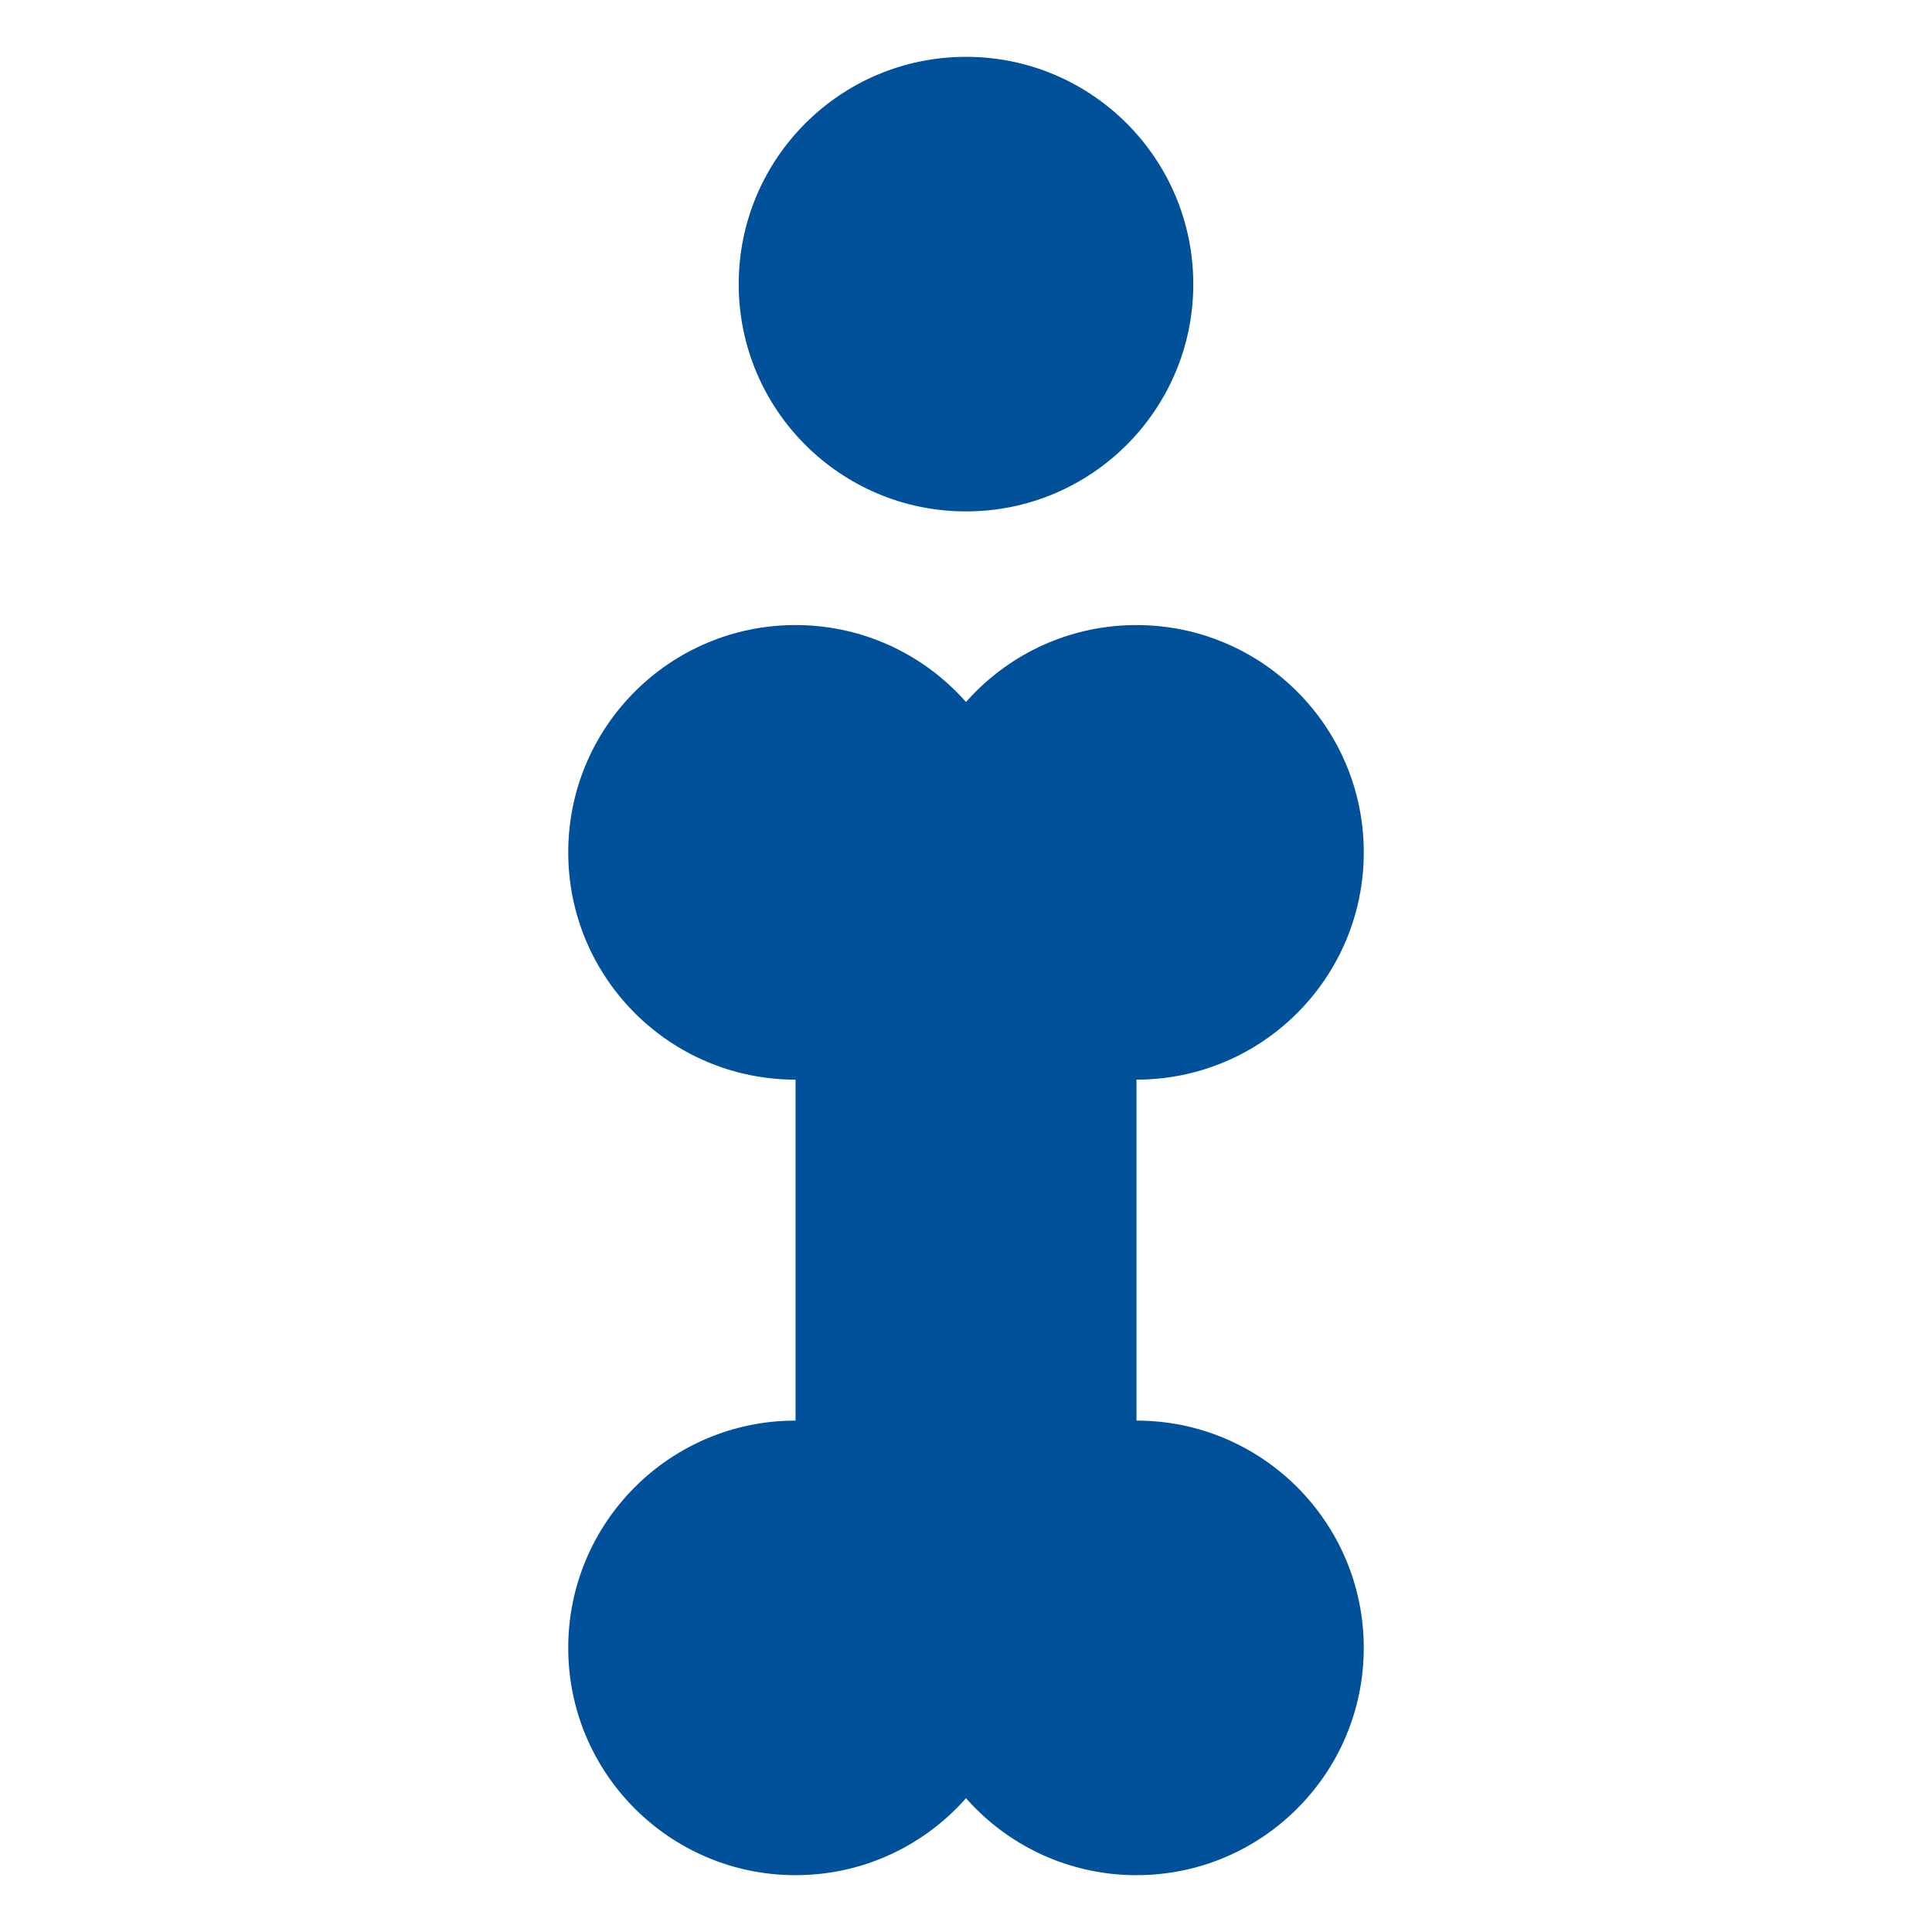
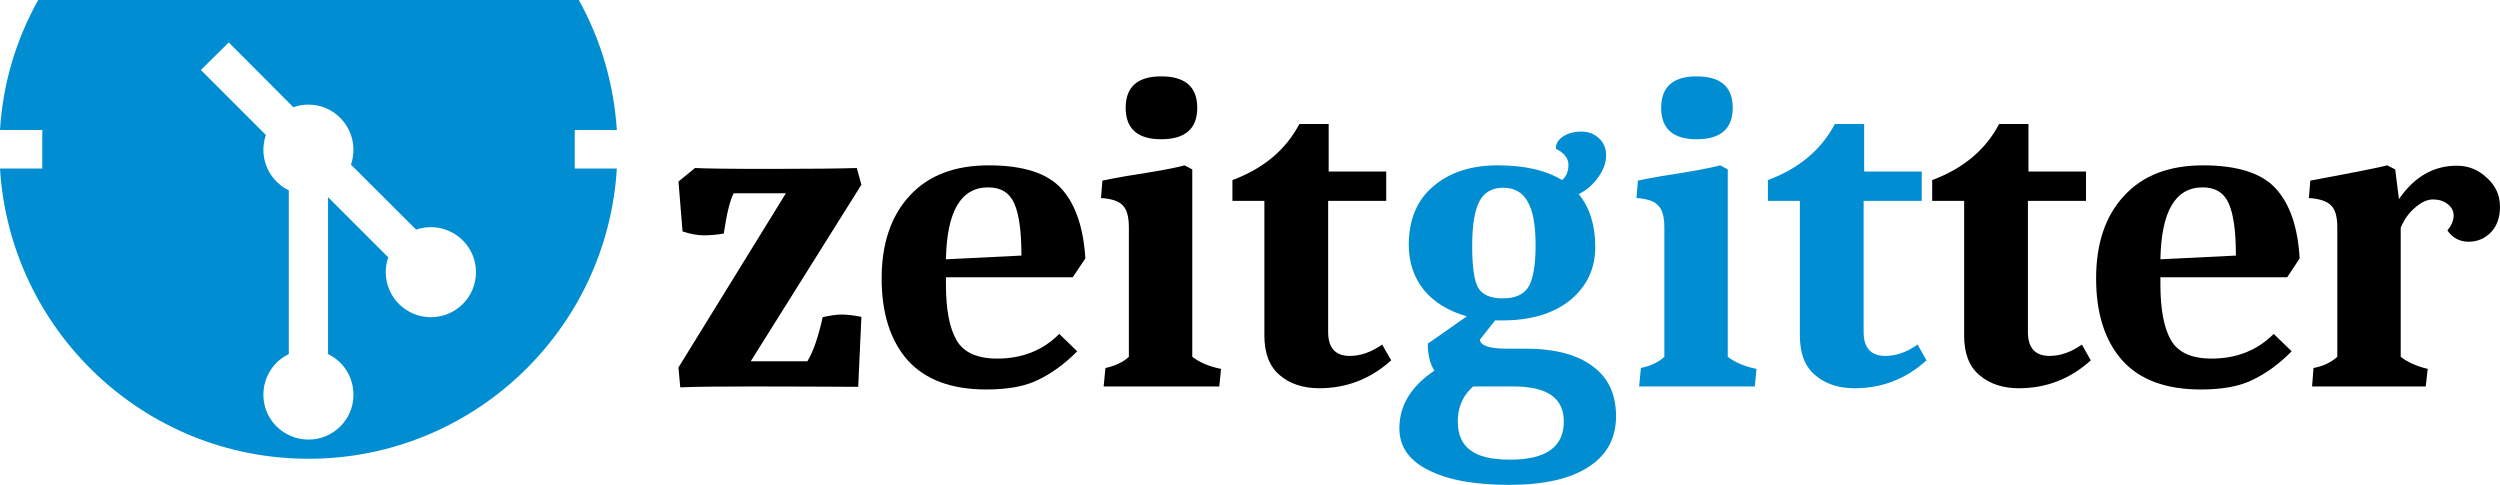
- <svg xmlns="http://www.w3.org/2000/svg" width="170mm" height="170mm" viewBox="0 0 170 170" version="1.1" id="svg8">
-   <defs id="defs2" />
-   <g id="layer1">
-     <circle style="fill:#00519a;fill-opacity:1;fill-rule:evenodd;stroke:none" cx="70" cy="75" r="20" />
-     <circle style="fill:#00519a;fill-opacity:1;fill-rule:evenodd;stroke:none" cx="100" cy="75" r="20" />
-     <circle style="fill:#00519a;fill-opacity:1;fill-rule:evenodd;stroke:none" cx="85" cy="25" r="20" />
-     <circle style="fill:#00519a;fill-opacity:1;fill-rule:evenodd;stroke:none" cx="70" cy="145" r="20" />
-     <circle style="fill:#00519a;fill-opacity:1;fill-rule:evenodd;stroke:none" cx="100" cy="145" r="20" />
-     <rect style="fill:#00519a;fill-opacity:1;fill-rule:evenodd;stroke:none" width="30" height="65" x="70" y="75" />
+ <svg xmlns="http://www.w3.org/2000/svg" xml:space="preserve" width="141.287mm" height="27.402mm" version="1.1" style="shape-rendering:geometricPrecision; text-rendering:geometricPrecision; image-rendering:optimizeQuality; fill-rule:evenodd; clip-rule:evenodd" viewBox="0 0 14076 2730" id="svg32">
+   <defs id="defs4">
+     <style type="text/css" id="style2">
+    
+     .fil0 {fill:#008DD2}
+     .fil1 {fill:black}
+    
+   </style>
+   </defs>
+   <g id="Ebene_x0020_1">
+     <g id="g8" style="fill:#008dd2;fill-opacity:1">
+       <path id="path111" class="fil0" d="m 3259,0 c 122,220 197,468 214,732 0,0 -237,0 -237,0 0,0 0,70 0,70 0,0 0,84 0,84 0,0 0,63 0,63 0,0 237,0 237,0 -55,912 -812,1634 -1736,1634 C 812,2583 56,1861 0,949 c 0,0 238,0 238,0 0,0 0,-63 0,-63 0,0 0,-84 0,-84 0,0 0,-70 0,-70 0,0 -238,0 -238,0 C 16,468 92,220 215,0 c 0,0 3044,0 3044,0 0,0 0,0 0,0 z M 1847,1994 c 85,40 143,127 143,229 0,140 -114,252 -253,252 -140,0 -254,-112 -254,-252 0,-102 58,-189 143,-229 0,0 0,-176 0,-176 0,0 0,-570 0,-570 0,0 0,-176 0,-176 -85,-42 -143,-128 -143,-229 0,-29 5,-57 14,-83 0,0 -366,-366 -366,-366 0,0 157,-155 157,-155 0,0 364,365 364,365 27,-10 55,-15 85,-15 139,0 253,114 253,254 0,29 -5,58 -14,84 0,0 1,1 1,1 0,0 0,0 0,0 0,0 366,365 366,365 25,-9 54,-14 83,-14 140,0 254,114 254,253 0,141 -114,254 -254,254 -140,0 -254,-113 -254,-254 0,-29 5,-57 14,-83 0,0 -339,-339 -339,-339 0,0 0,138 0,138 0,0 0,570 0,570 0,0 0,176 0,176 0,0 0,0 0,0 z" style="fill:#008dd2;fill-opacity:1" />
+     </g>
+     <path id="path2032" class="fil1" d="m 4832,2178 c -209,-1 -407,-2 -592,-2 -186,0 -322,1 -410,5 0,0 -10,-112 -10,-112 0,0 605,-981 605,-981 0,0 -294,0 -294,0 -20,37 -39,113 -56,227 -40,7 -78,10 -113,10 -34,0 -74,-7 -119,-22 0,0 -23,-281 -23,-281 0,0 93,-76 93,-76 58,3 200,5 426,5 227,0 389,-2 485,-5 0,0 26,94 26,94 0,0 -623,994 -623,994 0,0 319,0 319,0 32,-52 61,-135 86,-248 42,-10 78,-15 106,-15 29,0 66,4 112,13 0,0 -18,394 -18,394 z" />
+     <g id="g12">
+       <path id="path2034" class="fil1" d="m 5326,1561 c 0,0 0,40 0,40 0,142 20,247 61,317 40,67 116,101 228,101 141,0 258,-47 349,-139 0,0 101,98 101,98 -69,70 -142,123 -218,160 -74,37 -172,55 -293,55 -196,0 -343,-54 -443,-164 -98,-111 -147,-265 -147,-461 0,-197 53,-352 157,-465 105,-115 253,-172 446,-172 194,0 330,44 409,131 80,88 124,219 135,393 0,0 -71,106 -71,106 0,0 -714,0 -714,0 z m 238,-506 c -154,0 -233,135 -238,405 0,0 425,-21 425,-21 0,-135 -13,-232 -40,-293 -27,-61 -76,-91 -147,-91 0,0 0,0 0,0 z" />
+     </g>
+     <g id="g15">
+       <path id="path2036" class="fil1" d="m 6356,1280 c 0,-61 -12,-102 -35,-124 -22,-24 -63,-37 -122,-41 0,0 8,-98 8,-98 22,-5 67,-14 136,-26 164,-25 273,-45 327,-60 0,0 43,23 43,23 0,0 0,1055 0,1055 42,32 96,55 162,68 0,0 -10,99 -10,99 0,0 -651,0 -651,0 0,0 10,-104 10,-104 56,-12 100,-33 132,-63 0,0 0,-729 0,-729 z m 182,-850 c 135,0 203,59 203,177 0,118 -68,177 -203,177 -133,0 -200,-59 -200,-177 0,-118 67,-177 200,-177 0,0 0,0 0,0 z" />
+     </g>
+     <path id="path2038" class="fil1" d="m 7428,2186 c -91,0 -166,-25 -223,-74 -57,-48 -86,-123 -86,-222 0,0 0,-759 0,-759 0,0 -180,0 -180,0 0,0 0,-117 0,-117 176,-66 301,-171 377,-316 0,0 165,0 165,0 0,0 0,268 0,268 0,0 324,0 324,0 0,0 0,165 0,165 0,0 -327,0 -327,0 0,0 0,739 0,739 0,89 41,134 122,134 60,0 121,-21 182,-64 0,0 51,89 51,89 -117,105 -252,157 -405,157 0,0 0,0 0,0 z" />
+     <path id="path2018" class="fil1" d="m 11367,2186 c -91,0 -165,-25 -222,-74 -58,-48 -86,-123 -86,-222 0,0 0,-759 0,-759 0,0 -180,0 -180,0 0,0 0,-117 0,-117 176,-66 301,-171 377,-316 0,0 165,0 165,0 0,0 0,268 0,268 0,0 324,0 324,0 0,0 0,165 0,165 0,0 -327,0 -327,0 0,0 0,739 0,739 0,89 41,134 122,134 60,0 121,-21 182,-64 0,0 50,89 50,89 -116,105 -251,157 -405,157 0,0 0,0 0,0 z" />
+     <g id="g20">
+       <path id="path2020" class="fil1" d="m 12164,1561 c 0,0 0,40 0,40 0,142 20,247 61,317 40,67 116,101 227,101 142,0 258,-47 350,-139 0,0 101,98 101,98 -69,70 -142,123 -218,160 -74,37 -172,55 -293,55 -196,0 -344,-54 -443,-164 -98,-111 -147,-265 -147,-461 0,-197 52,-352 157,-465 105,-115 253,-172 445,-172 194,0 331,44 410,131 80,88 124,219 134,393 0,0 -70,106 -70,106 0,0 -714,0 -714,0 z m 238,-506 c -154,0 -233,135 -238,405 0,0 425,-21 425,-21 0,-135 -13,-232 -40,-293 -27,-61 -76,-91 -147,-91 0,0 0,0 0,0 z" />
+     </g>
+     <path id="path2022" class="fil1" d="m 13160,1280 c 0,-61 -12,-102 -36,-124 -23,-24 -65,-37 -124,-41 0,0 8,-98 8,-98 253,-47 397,-76 433,-86 0,0 45,23 45,23 0,0 21,167 21,167 86,-125 194,-188 326,-188 66,0 122,23 170,69 48,43 73,97 73,162 0,62 -18,111 -53,146 -34,34 -75,51 -124,51 -49,0 -89,-21 -119,-63 23,-29 35,-57 35,-84 0,-27 -12,-49 -35,-66 -22,-17 -49,-25 -81,-25 -32,0 -66,15 -101,46 -34,28 -61,66 -81,113 0,0 0,727 0,727 38,30 89,53 152,68 0,0 -11,99 -11,99 0,0 -640,0 -640,0 0,0 8,-104 8,-104 54,-10 98,-31 134,-63 0,0 0,-729 0,-729 z" />
+     <g id="g24">
+       <path id="path2025" class="fil0" d="m 7932,1379 c 0,-142 46,-252 137,-329 93,-80 214,-119 364,-119 152,0 273,28 362,83 24,-20 36,-49 36,-86 0,-37 -24,-67 -71,-91 0,-27 13,-50 40,-68 29,-19 63,-28 104,-28 40,0 73,13 99,38 27,24 40,56 40,96 0,41 -15,82 -45,124 -29,41 -65,72 -109,94 62,76 93,175 93,298 0,122 -47,221 -141,299 -95,76 -222,114 -382,114 0,0 -41,0 -41,0 0,0 -86,109 -86,109 5,33 54,50 147,50 0,0 106,0 106,0 167,0 295,33 382,99 88,64 132,158 132,281 0,125 -52,220 -155,286 -102,67 -252,101 -447,101 -196,0 -348,-28 -456,-84 -108,-54 -162,-132 -162,-235 0,-128 66,-236 197,-324 -25,-40 -37,-91 -37,-152 0,0 220,-154 220,-154 -103,-29 -183,-78 -241,-147 -57,-71 -86,-156 -86,-255 0,0 0,0 0,0 z m 592,797 c 0,0 -230,0 -230,0 0,0 -15,15 -15,15 -47,47 -71,108 -71,182 0,74 24,128 71,162 47,36 121,53 223,53 202,0 303,-71 303,-215 0,-131 -93,-197 -281,-197 0,0 0,0 0,0 z m -235,-792 c 0,116 11,195 33,235 24,41 70,61 139,61 69,0 117,-21 144,-63 27,-44 41,-123 41,-236 0,-115 -15,-197 -46,-248 -28,-50 -74,-76 -136,-76 -63,0 -107,26 -134,76 -27,51 -41,134 -41,251 0,0 0,0 0,0 z" />
+     </g>
+     <g id="g27">
+       <path id="path2027" class="fil0" d="m 9371,1280 c 0,-61 -12,-102 -36,-124 -21,-24 -62,-37 -121,-41 0,0 8,-98 8,-98 22,-5 67,-14 136,-26 164,-25 273,-45 327,-60 0,0 43,23 43,23 0,0 0,1055 0,1055 42,32 96,55 162,68 0,0 -10,99 -10,99 0,0 -651,0 -651,0 0,0 10,-104 10,-104 56,-12 100,-33 132,-63 0,0 0,-729 0,-729 z m 182,-850 c 135,0 203,59 203,177 0,118 -68,177 -203,177 -133,0 -200,-59 -200,-177 0,-118 67,-177 200,-177 0,0 0,0 0,0 z" />
+     </g>
+     <path id="path2029" class="fil0" d="m 10442,2186 c -91,0 -165,-25 -222,-74 -58,-48 -86,-123 -86,-222 0,0 0,-759 0,-759 0,0 -180,0 -180,0 0,0 0,-117 0,-117 176,-66 301,-171 377,-316 0,0 165,0 165,0 0,0 0,268 0,268 0,0 324,0 324,0 0,0 0,165 0,165 0,0 -327,0 -327,0 0,0 0,739 0,739 0,89 41,134 122,134 60,0 121,-21 182,-64 0,0 50,89 50,89 -116,105 -251,157 -405,157 0,0 0,0 0,0 z" />
  </g>
</svg>
